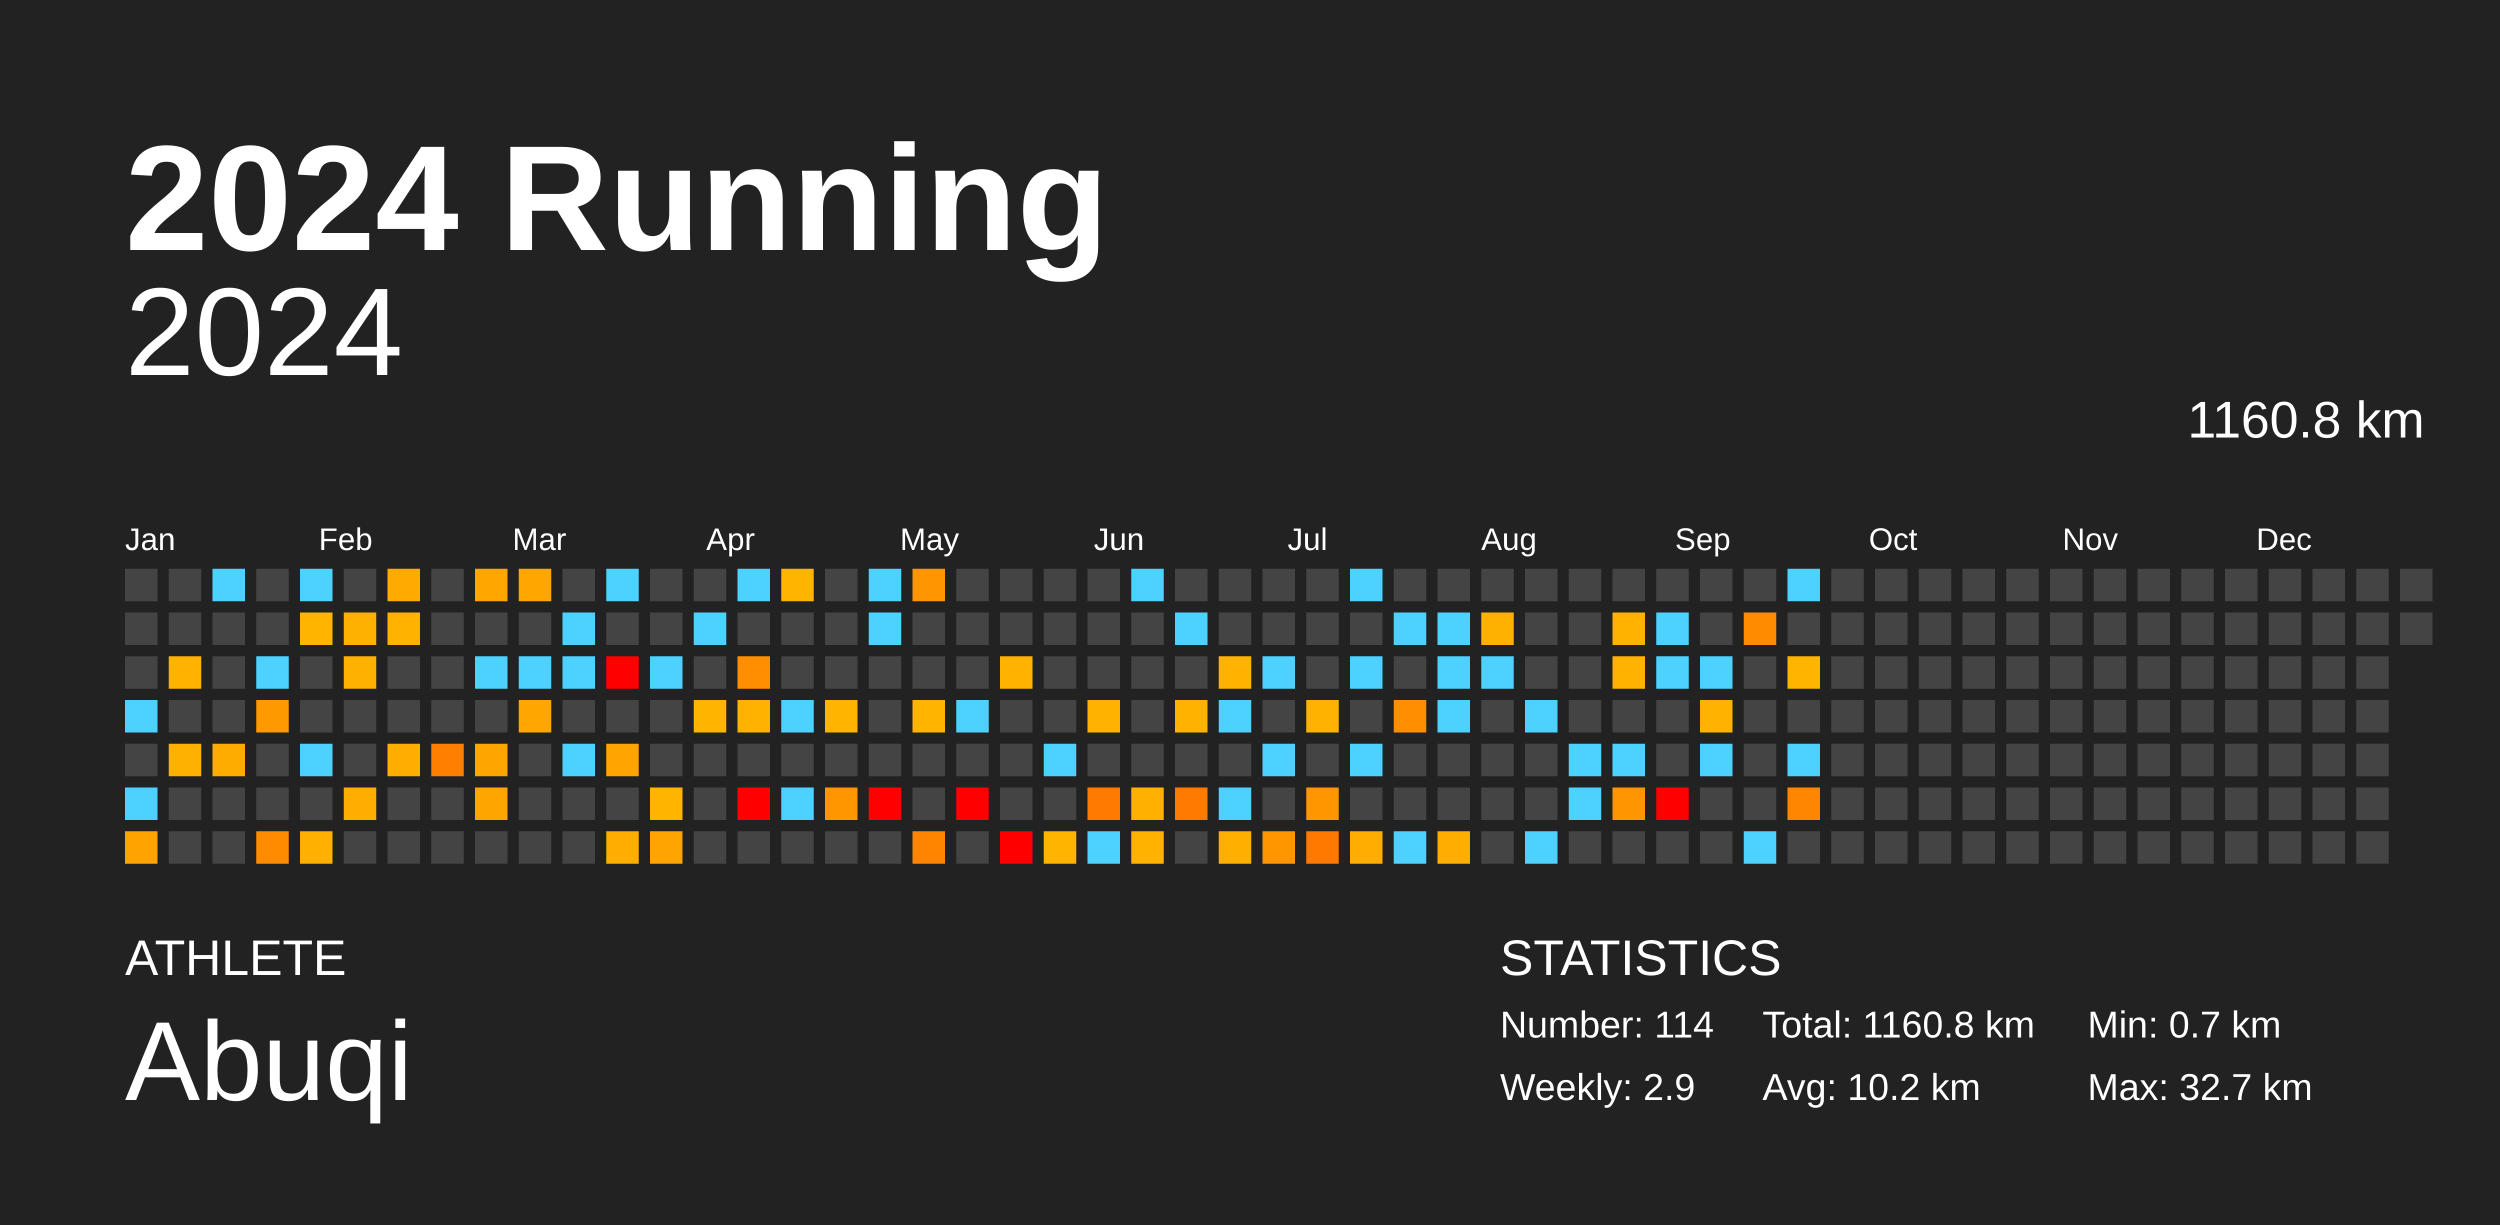
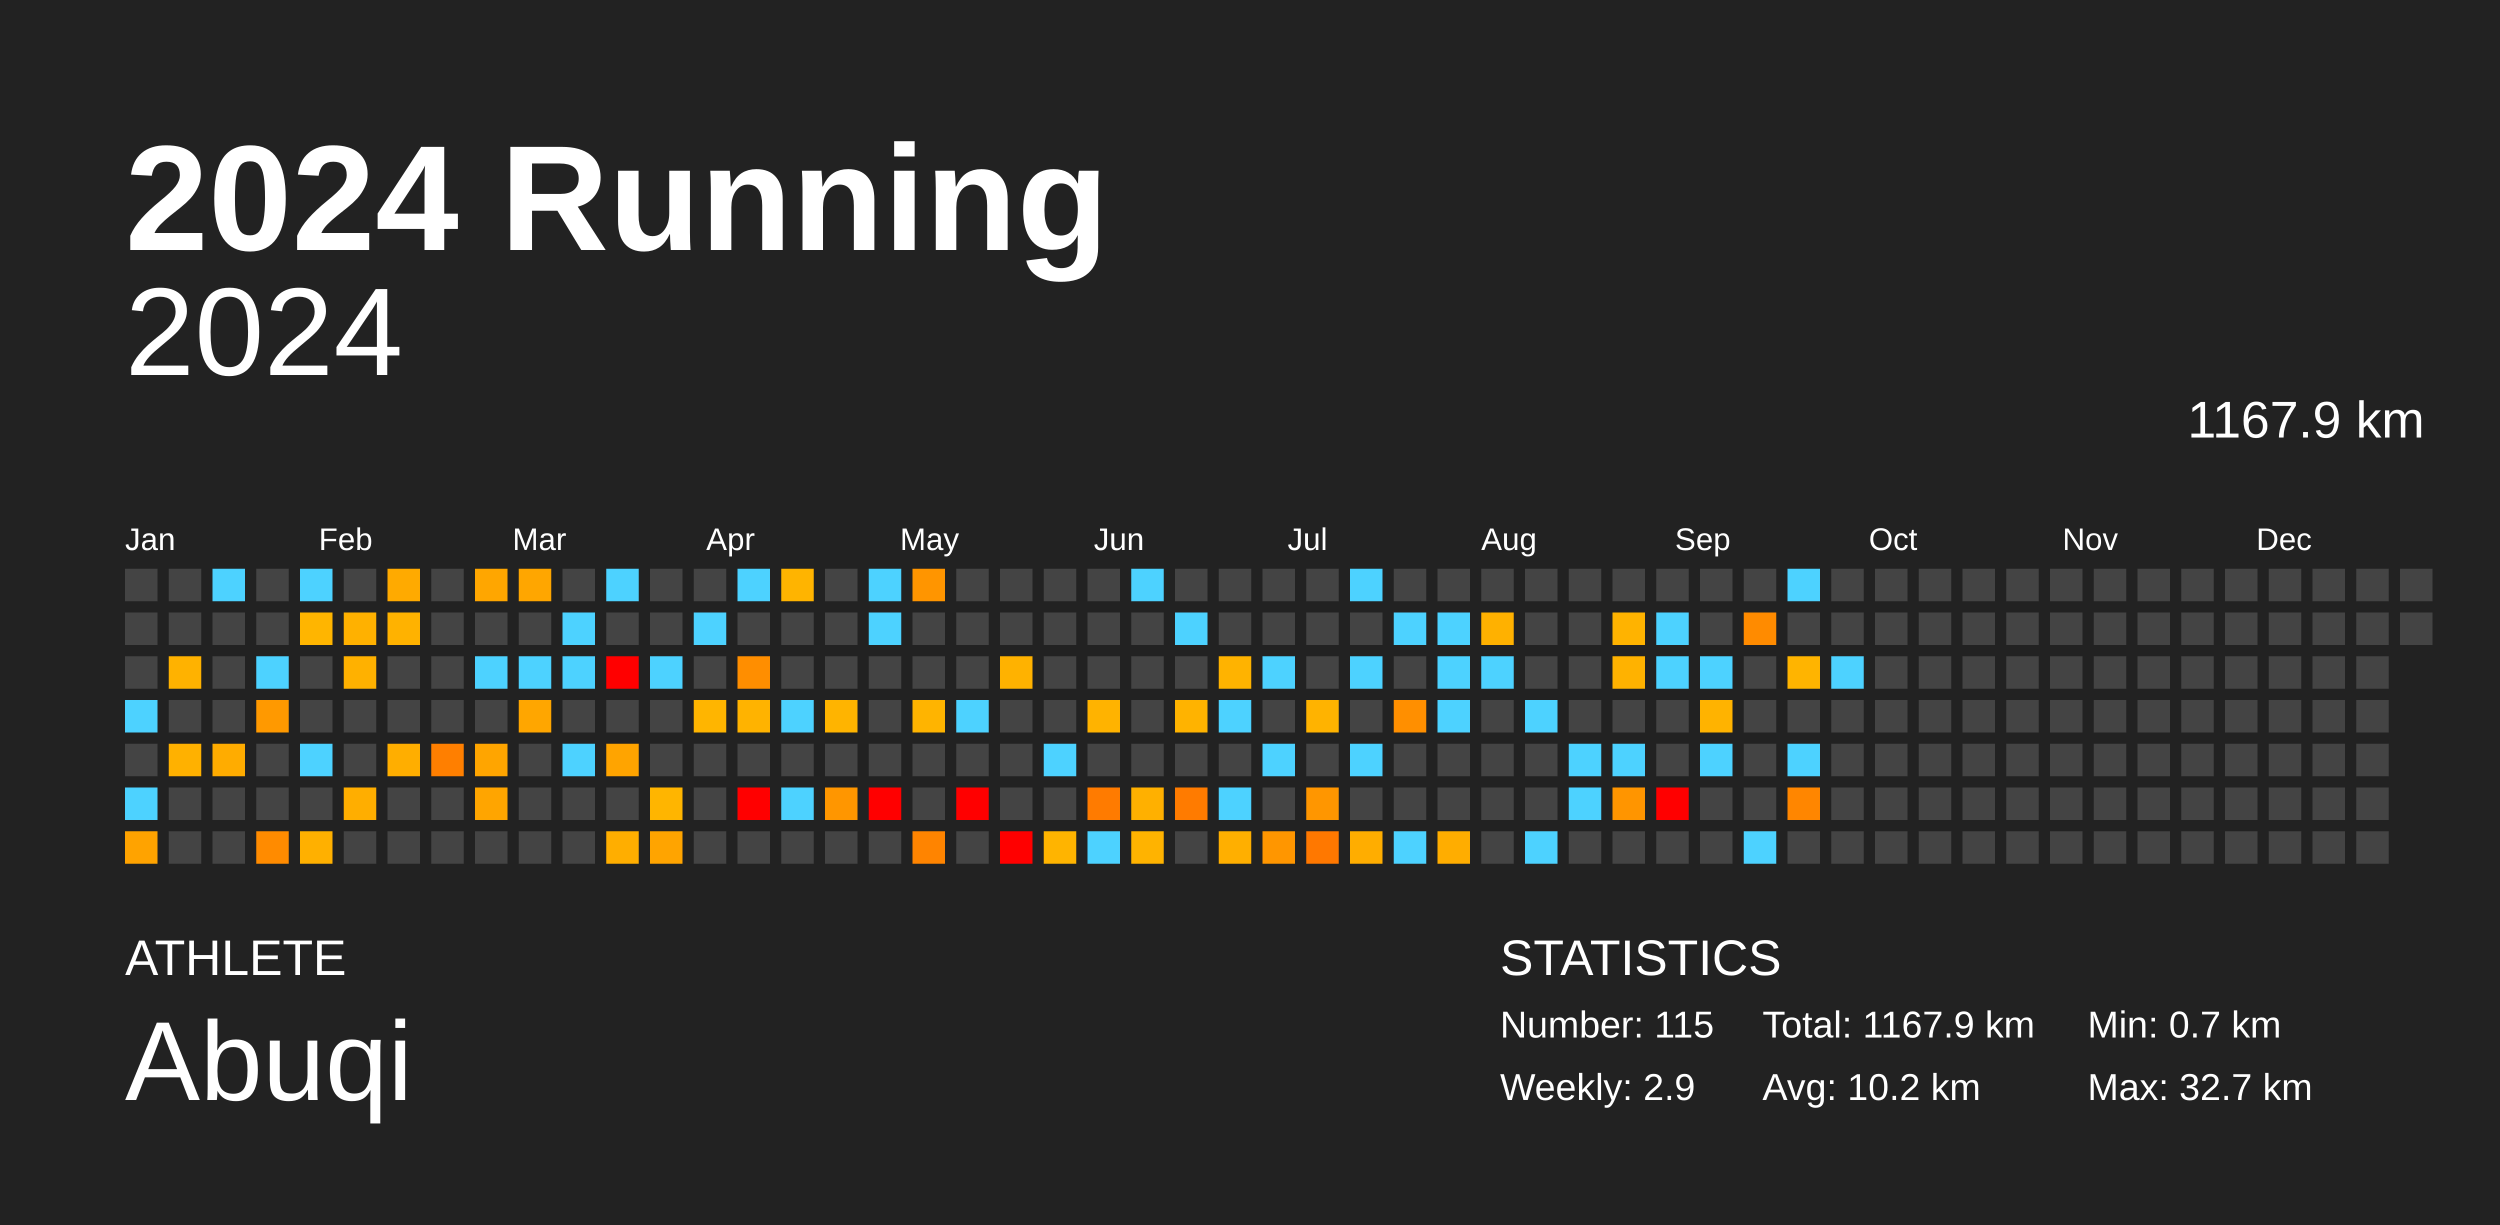
<svg xmlns="http://www.w3.org/2000/svg" baseProfile="full" height="98mm" version="1.1" viewBox="0,0,200,98" width="200mm">
  <defs />
  <rect fill="#222222" height="98" width="200" x="0" y="0" />
  <text fill="#FFFFFF" style="font-size:12px; font-family:Arial; font-weight:bold;" x="10" y="20">2024 Running</text>
  <text fill="#FFFFFF" style="font-size:4px; font-family:Arial" x="10" y="78">ATHLETE</text>
  <text fill="#FFFFFF" style="font-size:9px; font-family:Arial" x="10" y="88">Abuqi</text>
  <text fill="#FFFFFF" style="font-size:4px; font-family:Arial" x="120" y="78">STATISTICS</text>
-   <text fill="#FFFFFF" style="font-size:3px; font-family:Arial" x="120" y="83">Number: 114</text>
+   <text fill="#FFFFFF" style="font-size:3px; font-family:Arial" x="120" y="83">Number: 115</text>
  <text fill="#FFFFFF" style="font-size:3px; font-family:Arial" x="120" y="88">Weekly: 2.9</text>
-   <text fill="#FFFFFF" style="font-size:3px; font-family:Arial" x="141" y="83">Total: 1160.8 km</text>
+   <text fill="#FFFFFF" style="font-size:3px; font-family:Arial" x="141" y="83">Total: 1167.9 km</text>
  <text fill="#FFFFFF" style="font-size:3px; font-family:Arial" x="141" y="88">Avg: 10.2 km</text>
  <text fill="#FFFFFF" style="font-size:3px; font-family:Arial" x="167" y="83">Min: 0.7 km</text>
  <text fill="#FFFFFF" style="font-size:3px; font-family:Arial" x="167" y="88">Max: 32.7 km</text>
  <text alignment-baseline="hanging" fill="#FFFFFF" style="font-size:10.0px; font-family:Arial;" x="10" y="30">2024</text>
-   <text alignment-baseline="hanging" fill="#FFFFFF" style="font-size:4.125px; font-family:Arial;" x="175" y="35">1160.8 km</text>
+   <text alignment-baseline="hanging" fill="#FFFFFF" style="font-size:4.125px; font-family:Arial;" x="175" y="35">1167.9 km</text>
  <text fill="#FFFFFF" style="font-size:2.5px; font-family:Arial" x="10.0" y="44">Jan</text>
  <text fill="#FFFFFF" style="font-size:2.5px; font-family:Arial" x="25.5" y="44">Feb</text>
  <text fill="#FFFFFF" style="font-size:2.5px; font-family:Arial" x="41.0" y="44">Mar</text>
  <text fill="#FFFFFF" style="font-size:2.5px; font-family:Arial" x="56.5" y="44">Apr</text>
  <text fill="#FFFFFF" style="font-size:2.5px; font-family:Arial" x="72.0" y="44">May</text>
  <text fill="#FFFFFF" style="font-size:2.5px; font-family:Arial" x="87.5" y="44">Jun</text>
  <text fill="#FFFFFF" style="font-size:2.5px; font-family:Arial" x="103.0" y="44">Jul</text>
  <text fill="#FFFFFF" style="font-size:2.5px; font-family:Arial" x="118.5" y="44">Aug</text>
  <text fill="#FFFFFF" style="font-size:2.5px; font-family:Arial" x="134.0" y="44">Sep</text>
  <text fill="#FFFFFF" style="font-size:2.5px; font-family:Arial" x="149.5" y="44">Oct</text>
  <text fill="#FFFFFF" style="font-size:2.5px; font-family:Arial" x="165.0" y="44">Nov</text>
  <text fill="#FFFFFF" style="font-size:2.5px; font-family:Arial" x="180.5" y="44">Dec</text>
  <rect fill="#444444" height="2.6" width="2.6" x="10.0" y="45.5" />
  <rect fill="#444444" height="2.6" width="2.6" x="10.0" y="49.0" />
  <rect fill="#444444" height="2.6" width="2.6" x="10.0" y="52.5" />
  <rect fill="#4dd2ff" height="2.6" width="2.6" x="10.0" y="56.0" />
  <rect fill="#444444" height="2.6" width="2.6" x="10.0" y="59.5" />
  <rect fill="#4dd2ff" height="2.6" width="2.6" x="10.0" y="63.0" />
  <rect fill="#ffa300" height="2.6" width="2.6" x="10.0" y="66.5" />
  <rect fill="#444444" height="2.6" width="2.6" x="13.5" y="45.5" />
  <rect fill="#444444" height="2.6" width="2.6" x="13.5" y="49.0" />
  <rect fill="#ffb200" height="2.6" width="2.6" x="13.5" y="52.5" />
  <rect fill="#444444" height="2.6" width="2.6" x="13.5" y="56.0" />
  <rect fill="#ffb100" height="2.6" width="2.6" x="13.5" y="59.5" />
  <rect fill="#444444" height="2.6" width="2.6" x="13.5" y="63.0" />
  <rect fill="#444444" height="2.6" width="2.6" x="13.5" y="66.5" />
  <rect fill="#4dd2ff" height="2.6" width="2.6" x="17.0" y="45.5" />
  <rect fill="#444444" height="2.6" width="2.6" x="17.0" y="49.0" />
  <rect fill="#444444" height="2.6" width="2.6" x="17.0" y="52.5" />
  <rect fill="#444444" height="2.6" width="2.6" x="17.0" y="56.0" />
  <rect fill="#ffac00" height="2.6" width="2.6" x="17.0" y="59.5" />
  <rect fill="#444444" height="2.6" width="2.6" x="17.0" y="63.0" />
  <rect fill="#444444" height="2.6" width="2.6" x="17.0" y="66.5" />
  <rect fill="#444444" height="2.6" width="2.6" x="20.5" y="45.5" />
  <rect fill="#444444" height="2.6" width="2.6" x="20.5" y="49.0" />
  <rect fill="#4dd2ff" height="2.6" width="2.6" x="20.5" y="52.5" />
  <rect fill="#ff9900" height="2.6" width="2.6" x="20.5" y="56.0" />
  <rect fill="#444444" height="2.6" width="2.6" x="20.5" y="59.5" />
  <rect fill="#444444" height="2.6" width="2.6" x="20.5" y="63.0" />
  <rect fill="#ff8b00" height="2.6" width="2.6" x="20.5" y="66.5" />
  <rect fill="#4dd2ff" height="2.6" width="2.6" x="24.0" y="45.5" />
  <rect fill="#ffb500" height="2.6" width="2.6" x="24.0" y="49.0" />
  <rect fill="#444444" height="2.6" width="2.6" x="24.0" y="52.5" />
  <rect fill="#444444" height="2.6" width="2.6" x="24.0" y="56.0" />
  <rect fill="#4dd2ff" height="2.6" width="2.6" x="24.0" y="59.5" />
  <rect fill="#444444" height="2.6" width="2.6" x="24.0" y="63.0" />
  <rect fill="#ffb000" height="2.6" width="2.6" x="24.0" y="66.5" />
  <rect fill="#444444" height="2.6" width="2.6" x="27.5" y="45.5" />
  <rect fill="#ffb100" height="2.6" width="2.6" x="27.5" y="49.0" />
  <rect fill="#ffb100" height="2.6" width="2.6" x="27.5" y="52.5" />
  <rect fill="#444444" height="2.6" width="2.6" x="27.5" y="56.0" />
  <rect fill="#444444" height="2.6" width="2.6" x="27.5" y="59.5" />
  <rect fill="#ffae00" height="2.6" width="2.6" x="27.5" y="63.0" />
  <rect fill="#444444" height="2.6" width="2.6" x="27.5" y="66.5" />
  <rect fill="#ffaa00" height="2.6" width="2.6" x="31.0" y="45.5" />
  <rect fill="#ffb200" height="2.6" width="2.6" x="31.0" y="49.0" />
  <rect fill="#444444" height="2.6" width="2.6" x="31.0" y="52.5" />
  <rect fill="#444444" height="2.6" width="2.6" x="31.0" y="56.0" />
  <rect fill="#ffae00" height="2.6" width="2.6" x="31.0" y="59.5" />
  <rect fill="#444444" height="2.6" width="2.6" x="31.0" y="63.0" />
  <rect fill="#444444" height="2.6" width="2.6" x="31.0" y="66.5" />
  <rect fill="#444444" height="2.6" width="2.6" x="34.5" y="45.5" />
  <rect fill="#444444" height="2.6" width="2.6" x="34.5" y="49.0" />
  <rect fill="#444444" height="2.6" width="2.6" x="34.5" y="52.5" />
  <rect fill="#444444" height="2.6" width="2.6" x="34.5" y="56.0" />
  <rect fill="#ff7f00" height="2.6" width="2.6" x="34.5" y="59.5" />
  <rect fill="#444444" height="2.6" width="2.6" x="34.5" y="63.0" />
  <rect fill="#444444" height="2.6" width="2.6" x="34.5" y="66.5" />
  <rect fill="#ffa600" height="2.6" width="2.6" x="38.0" y="45.5" />
  <rect fill="#444444" height="2.6" width="2.6" x="38.0" y="49.0" />
  <rect fill="#4dd2ff" height="2.6" width="2.6" x="38.0" y="52.5" />
  <rect fill="#444444" height="2.6" width="2.6" x="38.0" y="56.0" />
  <rect fill="#ffa500" height="2.6" width="2.6" x="38.0" y="59.5" />
  <rect fill="#ffa500" height="2.6" width="2.6" x="38.0" y="63.0" />
  <rect fill="#444444" height="2.6" width="2.6" x="38.0" y="66.5" />
  <rect fill="#ffa600" height="2.6" width="2.6" x="41.5" y="45.5" />
  <rect fill="#444444" height="2.6" width="2.6" x="41.5" y="49.0" />
  <rect fill="#4dd2ff" height="2.6" width="2.6" x="41.5" y="52.5" />
  <rect fill="#ffa600" height="2.6" width="2.6" x="41.5" y="56.0" />
  <rect fill="#444444" height="2.6" width="2.6" x="41.5" y="59.5" />
  <rect fill="#444444" height="2.6" width="2.6" x="41.5" y="63.0" />
  <rect fill="#444444" height="2.6" width="2.6" x="41.5" y="66.5" />
  <rect fill="#444444" height="2.6" width="2.6" x="45.0" y="45.5" />
  <rect fill="#4dd2ff" height="2.6" width="2.6" x="45.0" y="49.0" />
  <rect fill="#4dd2ff" height="2.6" width="2.6" x="45.0" y="52.5" />
  <rect fill="#444444" height="2.6" width="2.6" x="45.0" y="56.0" />
  <rect fill="#4dd2ff" height="2.6" width="2.6" x="45.0" y="59.5" />
  <rect fill="#444444" height="2.6" width="2.6" x="45.0" y="63.0" />
  <rect fill="#444444" height="2.6" width="2.6" x="45.0" y="66.5" />
  <rect fill="#4dd2ff" height="2.6" width="2.6" x="48.5" y="45.5" />
  <rect fill="#444444" height="2.6" width="2.6" x="48.5" y="49.0" />
  <rect fill="red" height="2.6" width="2.6" x="48.5" y="52.5" />
  <rect fill="#444444" height="2.6" width="2.6" x="48.5" y="56.0" />
  <rect fill="#ffa400" height="2.6" width="2.6" x="48.5" y="59.5" />
  <rect fill="#444444" height="2.6" width="2.6" x="48.5" y="63.0" />
  <rect fill="#ffae00" height="2.6" width="2.6" x="48.5" y="66.5" />
  <rect fill="#444444" height="2.6" width="2.6" x="52.0" y="45.5" />
  <rect fill="#444444" height="2.6" width="2.6" x="52.0" y="49.0" />
  <rect fill="#4dd2ff" height="2.6" width="2.6" x="52.0" y="52.5" />
  <rect fill="#444444" height="2.6" width="2.6" x="52.0" y="56.0" />
  <rect fill="#444444" height="2.6" width="2.6" x="52.0" y="59.5" />
  <rect fill="#ffb500" height="2.6" width="2.6" x="52.0" y="63.0" />
  <rect fill="#ffa400" height="2.6" width="2.6" x="52.0" y="66.5" />
  <rect fill="#444444" height="2.6" width="2.6" x="55.5" y="45.5" />
  <rect fill="#4dd2ff" height="2.6" width="2.6" x="55.5" y="49.0" />
  <rect fill="#444444" height="2.6" width="2.6" x="55.5" y="52.5" />
  <rect fill="#ffb500" height="2.6" width="2.6" x="55.5" y="56.0" />
  <rect fill="#444444" height="2.6" width="2.6" x="55.5" y="59.5" />
  <rect fill="#444444" height="2.6" width="2.6" x="55.5" y="63.0" />
  <rect fill="#444444" height="2.6" width="2.6" x="55.5" y="66.5" />
  <rect fill="#4dd2ff" height="2.6" width="2.6" x="59.0" y="45.5" />
  <rect fill="#444444" height="2.6" width="2.6" x="59.0" y="49.0" />
  <rect fill="#ff8e00" height="2.6" width="2.6" x="59.0" y="52.5" />
  <rect fill="#ffb300" height="2.6" width="2.6" x="59.0" y="56.0" />
  <rect fill="#444444" height="2.6" width="2.6" x="59.0" y="59.5" />
  <rect fill="red" height="2.6" width="2.6" x="59.0" y="63.0" />
  <rect fill="#444444" height="2.6" width="2.6" x="59.0" y="66.5" />
  <rect fill="#ffb400" height="2.6" width="2.6" x="62.5" y="45.5" />
  <rect fill="#444444" height="2.6" width="2.6" x="62.5" y="49.0" />
  <rect fill="#444444" height="2.6" width="2.6" x="62.5" y="52.5" />
  <rect fill="#4dd2ff" height="2.6" width="2.6" x="62.5" y="56.0" />
  <rect fill="#444444" height="2.6" width="2.6" x="62.5" y="59.5" />
  <rect fill="#4dd2ff" height="2.6" width="2.6" x="62.5" y="63.0" />
  <rect fill="#444444" height="2.6" width="2.6" x="62.5" y="66.5" />
  <rect fill="#444444" height="2.6" width="2.6" x="66.0" y="45.5" />
  <rect fill="#444444" height="2.6" width="2.6" x="66.0" y="49.0" />
  <rect fill="#444444" height="2.6" width="2.6" x="66.0" y="52.5" />
  <rect fill="#ffb400" height="2.6" width="2.6" x="66.0" y="56.0" />
  <rect fill="#444444" height="2.6" width="2.6" x="66.0" y="59.5" />
  <rect fill="#ff9600" height="2.6" width="2.6" x="66.0" y="63.0" />
  <rect fill="#444444" height="2.6" width="2.6" x="66.0" y="66.5" />
  <rect fill="#4dd2ff" height="2.6" width="2.6" x="69.5" y="45.5" />
  <rect fill="#4dd2ff" height="2.6" width="2.6" x="69.5" y="49.0" />
  <rect fill="#444444" height="2.6" width="2.6" x="69.5" y="52.5" />
  <rect fill="#444444" height="2.6" width="2.6" x="69.5" y="56.0" />
  <rect fill="#444444" height="2.6" width="2.6" x="69.5" y="59.5" />
  <rect fill="red" height="2.6" width="2.6" x="69.5" y="63.0" />
  <rect fill="#444444" height="2.6" width="2.6" x="69.5" y="66.5" />
  <rect fill="#ff9500" height="2.6" width="2.6" x="73.0" y="45.5" />
  <rect fill="#444444" height="2.6" width="2.6" x="73.0" y="49.0" />
  <rect fill="#444444" height="2.6" width="2.6" x="73.0" y="52.5" />
  <rect fill="#ffb400" height="2.6" width="2.6" x="73.0" y="56.0" />
  <rect fill="#444444" height="2.6" width="2.6" x="73.0" y="59.5" />
  <rect fill="#444444" height="2.6" width="2.6" x="73.0" y="63.0" />
  <rect fill="#ff8400" height="2.6" width="2.6" x="73.0" y="66.5" />
  <rect fill="#444444" height="2.6" width="2.6" x="76.5" y="45.5" />
  <rect fill="#444444" height="2.6" width="2.6" x="76.5" y="49.0" />
  <rect fill="#444444" height="2.6" width="2.6" x="76.5" y="52.5" />
  <rect fill="#4dd2ff" height="2.6" width="2.6" x="76.5" y="56.0" />
  <rect fill="#444444" height="2.6" width="2.6" x="76.5" y="59.5" />
  <rect fill="red" height="2.6" width="2.6" x="76.5" y="63.0" />
  <rect fill="#444444" height="2.6" width="2.6" x="76.5" y="66.5" />
  <rect fill="#444444" height="2.6" width="2.6" x="80.0" y="45.5" />
  <rect fill="#444444" height="2.6" width="2.6" x="80.0" y="49.0" />
  <rect fill="#ffb200" height="2.6" width="2.6" x="80.0" y="52.5" />
  <rect fill="#444444" height="2.6" width="2.6" x="80.0" y="56.0" />
  <rect fill="#444444" height="2.6" width="2.6" x="80.0" y="59.5" />
  <rect fill="#444444" height="2.6" width="2.6" x="80.0" y="63.0" />
  <rect fill="red" height="2.6" width="2.6" x="80.0" y="66.5" />
  <rect fill="#444444" height="2.6" width="2.6" x="83.5" y="45.5" />
  <rect fill="#444444" height="2.6" width="2.6" x="83.5" y="49.0" />
  <rect fill="#444444" height="2.6" width="2.6" x="83.5" y="52.5" />
  <rect fill="#444444" height="2.6" width="2.6" x="83.5" y="56.0" />
  <rect fill="#4dd2ff" height="2.6" width="2.6" x="83.5" y="59.5" />
  <rect fill="#444444" height="2.6" width="2.6" x="83.5" y="63.0" />
  <rect fill="#ffb400" height="2.6" width="2.6" x="83.5" y="66.5" />
  <rect fill="#444444" height="2.6" width="2.6" x="87.0" y="45.5" />
  <rect fill="#444444" height="2.6" width="2.6" x="87.0" y="49.0" />
  <rect fill="#444444" height="2.6" width="2.6" x="87.0" y="52.5" />
  <rect fill="#ffb300" height="2.6" width="2.6" x="87.0" y="56.0" />
  <rect fill="#444444" height="2.6" width="2.6" x="87.0" y="59.5" />
  <rect fill="#ff7b00" height="2.6" width="2.6" x="87.0" y="63.0" />
  <rect fill="#4dd2ff" height="2.6" width="2.6" x="87.0" y="66.5" />
  <rect fill="#4dd2ff" height="2.6" width="2.6" x="90.5" y="45.5" />
  <rect fill="#444444" height="2.6" width="2.6" x="90.5" y="49.0" />
  <rect fill="#444444" height="2.6" width="2.6" x="90.5" y="52.5" />
  <rect fill="#444444" height="2.6" width="2.6" x="90.5" y="56.0" />
  <rect fill="#444444" height="2.6" width="2.6" x="90.5" y="59.5" />
  <rect fill="#ffb000" height="2.6" width="2.6" x="90.5" y="63.0" />
  <rect fill="#ffb300" height="2.6" width="2.6" x="90.5" y="66.5" />
  <rect fill="#444444" height="2.6" width="2.6" x="94.0" y="45.5" />
  <rect fill="#4dd2ff" height="2.6" width="2.6" x="94.0" y="49.0" />
  <rect fill="#444444" height="2.6" width="2.6" x="94.0" y="52.5" />
  <rect fill="#ffb300" height="2.6" width="2.6" x="94.0" y="56.0" />
  <rect fill="#444444" height="2.6" width="2.6" x="94.0" y="59.5" />
  <rect fill="#ff7b00" height="2.6" width="2.6" x="94.0" y="63.0" />
  <rect fill="#444444" height="2.6" width="2.6" x="94.0" y="66.5" />
  <rect fill="#444444" height="2.6" width="2.6" x="97.5" y="45.5" />
  <rect fill="#444444" height="2.6" width="2.6" x="97.5" y="49.0" />
  <rect fill="#ffb300" height="2.6" width="2.6" x="97.5" y="52.5" />
  <rect fill="#4dd2ff" height="2.6" width="2.6" x="97.5" y="56.0" />
  <rect fill="#444444" height="2.6" width="2.6" x="97.5" y="59.5" />
  <rect fill="#4dd2ff" height="2.6" width="2.6" x="97.5" y="63.0" />
  <rect fill="#ffaf00" height="2.6" width="2.6" x="97.5" y="66.5" />
  <rect fill="#444444" height="2.6" width="2.6" x="101.0" y="45.5" />
  <rect fill="#444444" height="2.6" width="2.6" x="101.0" y="49.0" />
  <rect fill="#4dd2ff" height="2.6" width="2.6" x="101.0" y="52.5" />
  <rect fill="#444444" height="2.6" width="2.6" x="101.0" y="56.0" />
  <rect fill="#4dd2ff" height="2.6" width="2.6" x="101.0" y="59.5" />
  <rect fill="#444444" height="2.6" width="2.6" x="101.0" y="63.0" />
  <rect fill="#ff9600" height="2.6" width="2.6" x="101.0" y="66.5" />
  <rect fill="#444444" height="2.6" width="2.6" x="104.5" y="45.5" />
  <rect fill="#444444" height="2.6" width="2.6" x="104.5" y="49.0" />
  <rect fill="#444444" height="2.6" width="2.6" x="104.5" y="52.5" />
  <rect fill="#ffb300" height="2.6" width="2.6" x="104.5" y="56.0" />
  <rect fill="#444444" height="2.6" width="2.6" x="104.5" y="59.5" />
  <rect fill="#ff9600" height="2.6" width="2.6" x="104.5" y="63.0" />
  <rect fill="#ff7800" height="2.6" width="2.6" x="104.5" y="66.5" />
  <rect fill="#4dd2ff" height="2.6" width="2.6" x="108.0" y="45.5" />
  <rect fill="#444444" height="2.6" width="2.6" x="108.0" y="49.0" />
  <rect fill="#4dd2ff" height="2.6" width="2.6" x="108.0" y="52.5" />
  <rect fill="#444444" height="2.6" width="2.6" x="108.0" y="56.0" />
  <rect fill="#4dd2ff" height="2.6" width="2.6" x="108.0" y="59.5" />
  <rect fill="#444444" height="2.6" width="2.6" x="108.0" y="63.0" />
  <rect fill="#ffad00" height="2.6" width="2.6" x="108.0" y="66.5" />
  <rect fill="#444444" height="2.6" width="2.6" x="111.5" y="45.5" />
  <rect fill="#4dd2ff" height="2.6" width="2.6" x="111.5" y="49.0" />
  <rect fill="#444444" height="2.6" width="2.6" x="111.5" y="52.5" />
  <rect fill="#ff8f00" height="2.6" width="2.6" x="111.5" y="56.0" />
  <rect fill="#444444" height="2.6" width="2.6" x="111.5" y="59.5" />
  <rect fill="#444444" height="2.6" width="2.6" x="111.5" y="63.0" />
  <rect fill="#4dd2ff" height="2.6" width="2.6" x="111.5" y="66.5" />
  <rect fill="#444444" height="2.6" width="2.6" x="115.0" y="45.5" />
  <rect fill="#4dd2ff" height="2.6" width="2.6" x="115.0" y="49.0" />
  <rect fill="#4dd2ff" height="2.6" width="2.6" x="115.0" y="52.5" />
  <rect fill="#4dd2ff" height="2.6" width="2.6" x="115.0" y="56.0" />
  <rect fill="#444444" height="2.6" width="2.6" x="115.0" y="59.5" />
  <rect fill="#444444" height="2.6" width="2.6" x="115.0" y="63.0" />
  <rect fill="#ffad00" height="2.6" width="2.6" x="115.0" y="66.5" />
  <rect fill="#444444" height="2.6" width="2.6" x="118.5" y="45.5" />
  <rect fill="#ffb100" height="2.6" width="2.6" x="118.5" y="49.0" />
  <rect fill="#4dd2ff" height="2.6" width="2.6" x="118.5" y="52.5" />
  <rect fill="#444444" height="2.6" width="2.6" x="118.5" y="56.0" />
  <rect fill="#444444" height="2.6" width="2.6" x="118.5" y="59.5" />
  <rect fill="#444444" height="2.6" width="2.6" x="118.5" y="63.0" />
  <rect fill="#444444" height="2.6" width="2.6" x="118.5" y="66.5" />
  <rect fill="#444444" height="2.6" width="2.6" x="122.0" y="45.5" />
  <rect fill="#444444" height="2.6" width="2.6" x="122.0" y="49.0" />
  <rect fill="#444444" height="2.6" width="2.6" x="122.0" y="52.5" />
  <rect fill="#4dd2ff" height="2.6" width="2.6" x="122.0" y="56.0" />
  <rect fill="#444444" height="2.6" width="2.6" x="122.0" y="59.5" />
  <rect fill="#444444" height="2.6" width="2.6" x="122.0" y="63.0" />
  <rect fill="#4dd2ff" height="2.6" width="2.6" x="122.0" y="66.5" />
  <rect fill="#444444" height="2.6" width="2.6" x="125.5" y="45.5" />
  <rect fill="#444444" height="2.6" width="2.6" x="125.5" y="49.0" />
  <rect fill="#444444" height="2.6" width="2.6" x="125.5" y="52.5" />
  <rect fill="#444444" height="2.6" width="2.6" x="125.5" y="56.0" />
  <rect fill="#4dd2ff" height="2.6" width="2.6" x="125.5" y="59.5" />
  <rect fill="#4dd2ff" height="2.6" width="2.6" x="125.5" y="63.0" />
  <rect fill="#444444" height="2.6" width="2.6" x="125.5" y="66.5" />
  <rect fill="#444444" height="2.6" width="2.6" x="129.0" y="45.5" />
  <rect fill="#ffb300" height="2.6" width="2.6" x="129.0" y="49.0" />
  <rect fill="#ffb200" height="2.6" width="2.6" x="129.0" y="52.5" />
  <rect fill="#444444" height="2.6" width="2.6" x="129.0" y="56.0" />
  <rect fill="#4dd2ff" height="2.6" width="2.6" x="129.0" y="59.5" />
  <rect fill="#ff9500" height="2.6" width="2.6" x="129.0" y="63.0" />
  <rect fill="#444444" height="2.6" width="2.6" x="129.0" y="66.5" />
  <rect fill="#444444" height="2.6" width="2.6" x="132.5" y="45.5" />
  <rect fill="#4dd2ff" height="2.6" width="2.6" x="132.5" y="49.0" />
  <rect fill="#4dd2ff" height="2.6" width="2.6" x="132.5" y="52.5" />
  <rect fill="#444444" height="2.6" width="2.6" x="132.5" y="56.0" />
  <rect fill="#444444" height="2.6" width="2.6" x="132.5" y="59.5" />
  <rect fill="red" height="2.6" width="2.6" x="132.5" y="63.0" />
  <rect fill="#444444" height="2.6" width="2.6" x="132.5" y="66.5" />
  <rect fill="#444444" height="2.6" width="2.6" x="136.0" y="45.5" />
  <rect fill="#444444" height="2.6" width="2.6" x="136.0" y="49.0" />
  <rect fill="#4dd2ff" height="2.6" width="2.6" x="136.0" y="52.5" />
  <rect fill="#ffb300" height="2.6" width="2.6" x="136.0" y="56.0" />
  <rect fill="#4dd2ff" height="2.6" width="2.6" x="136.0" y="59.5" />
  <rect fill="#444444" height="2.6" width="2.6" x="136.0" y="63.0" />
  <rect fill="#444444" height="2.6" width="2.6" x="136.0" y="66.5" />
  <rect fill="#444444" height="2.6" width="2.6" x="139.5" y="45.5" />
  <rect fill="#ff8b00" height="2.6" width="2.6" x="139.5" y="49.0" />
  <rect fill="#444444" height="2.6" width="2.6" x="139.5" y="52.5" />
  <rect fill="#444444" height="2.6" width="2.6" x="139.5" y="56.0" />
  <rect fill="#444444" height="2.6" width="2.6" x="139.5" y="59.5" />
  <rect fill="#444444" height="2.6" width="2.6" x="139.5" y="63.0" />
  <rect fill="#4dd2ff" height="2.6" width="2.6" x="139.5" y="66.5" />
  <rect fill="#4dd2ff" height="2.6" width="2.6" x="143.0" y="45.5" />
  <rect fill="#444444" height="2.6" width="2.6" x="143.0" y="49.0" />
  <rect fill="#ffb400" height="2.6" width="2.6" x="143.0" y="52.5" />
  <rect fill="#444444" height="2.6" width="2.6" x="143.0" y="56.0" />
  <rect fill="#4dd2ff" height="2.6" width="2.6" x="143.0" y="59.5" />
  <rect fill="#ff8600" height="2.6" width="2.6" x="143.0" y="63.0" />
  <rect fill="#444444" height="2.6" width="2.6" x="143.0" y="66.5" />
  <rect fill="#444444" height="2.6" width="2.6" x="146.5" y="45.5" />
  <rect fill="#444444" height="2.6" width="2.6" x="146.5" y="49.0" />
-   <rect fill="#444444" height="2.6" width="2.6" x="146.5" y="52.5" />
+   <rect fill="#4dd2ff" height="2.6" width="2.6" x="146.5" y="52.5" />
  <rect fill="#444444" height="2.6" width="2.6" x="146.5" y="56.0" />
  <rect fill="#444444" height="2.6" width="2.6" x="146.5" y="59.5" />
  <rect fill="#444444" height="2.6" width="2.6" x="146.5" y="63.0" />
  <rect fill="#444444" height="2.6" width="2.6" x="146.5" y="66.5" />
  <rect fill="#444444" height="2.6" width="2.6" x="150.0" y="45.5" />
  <rect fill="#444444" height="2.6" width="2.6" x="150.0" y="49.0" />
  <rect fill="#444444" height="2.6" width="2.6" x="150.0" y="52.5" />
  <rect fill="#444444" height="2.6" width="2.6" x="150.0" y="56.0" />
  <rect fill="#444444" height="2.6" width="2.6" x="150.0" y="59.5" />
  <rect fill="#444444" height="2.6" width="2.6" x="150.0" y="63.0" />
  <rect fill="#444444" height="2.6" width="2.6" x="150.0" y="66.5" />
  <rect fill="#444444" height="2.6" width="2.6" x="153.5" y="45.5" />
  <rect fill="#444444" height="2.6" width="2.6" x="153.5" y="49.0" />
  <rect fill="#444444" height="2.6" width="2.6" x="153.5" y="52.5" />
  <rect fill="#444444" height="2.6" width="2.6" x="153.5" y="56.0" />
  <rect fill="#444444" height="2.6" width="2.6" x="153.5" y="59.5" />
  <rect fill="#444444" height="2.6" width="2.6" x="153.5" y="63.0" />
  <rect fill="#444444" height="2.6" width="2.6" x="153.5" y="66.5" />
  <rect fill="#444444" height="2.6" width="2.6" x="157.0" y="45.5" />
  <rect fill="#444444" height="2.6" width="2.6" x="157.0" y="49.0" />
  <rect fill="#444444" height="2.6" width="2.6" x="157.0" y="52.5" />
  <rect fill="#444444" height="2.6" width="2.6" x="157.0" y="56.0" />
  <rect fill="#444444" height="2.6" width="2.6" x="157.0" y="59.5" />
  <rect fill="#444444" height="2.6" width="2.6" x="157.0" y="63.0" />
  <rect fill="#444444" height="2.6" width="2.6" x="157.0" y="66.5" />
  <rect fill="#444444" height="2.6" width="2.6" x="160.5" y="45.5" />
  <rect fill="#444444" height="2.6" width="2.6" x="160.5" y="49.0" />
  <rect fill="#444444" height="2.6" width="2.6" x="160.5" y="52.5" />
  <rect fill="#444444" height="2.6" width="2.6" x="160.5" y="56.0" />
  <rect fill="#444444" height="2.6" width="2.6" x="160.5" y="59.5" />
  <rect fill="#444444" height="2.6" width="2.6" x="160.5" y="63.0" />
  <rect fill="#444444" height="2.6" width="2.6" x="160.5" y="66.5" />
  <rect fill="#444444" height="2.6" width="2.6" x="164.0" y="45.5" />
  <rect fill="#444444" height="2.6" width="2.6" x="164.0" y="49.0" />
  <rect fill="#444444" height="2.6" width="2.6" x="164.0" y="52.5" />
  <rect fill="#444444" height="2.6" width="2.6" x="164.0" y="56.0" />
  <rect fill="#444444" height="2.6" width="2.6" x="164.0" y="59.5" />
  <rect fill="#444444" height="2.6" width="2.6" x="164.0" y="63.0" />
  <rect fill="#444444" height="2.6" width="2.6" x="164.0" y="66.5" />
  <rect fill="#444444" height="2.6" width="2.6" x="167.5" y="45.5" />
  <rect fill="#444444" height="2.6" width="2.6" x="167.5" y="49.0" />
  <rect fill="#444444" height="2.6" width="2.6" x="167.5" y="52.5" />
  <rect fill="#444444" height="2.6" width="2.6" x="167.5" y="56.0" />
  <rect fill="#444444" height="2.6" width="2.6" x="167.5" y="59.5" />
  <rect fill="#444444" height="2.6" width="2.6" x="167.5" y="63.0" />
  <rect fill="#444444" height="2.6" width="2.6" x="167.5" y="66.5" />
  <rect fill="#444444" height="2.6" width="2.6" x="171.0" y="45.5" />
  <rect fill="#444444" height="2.6" width="2.6" x="171.0" y="49.0" />
  <rect fill="#444444" height="2.6" width="2.6" x="171.0" y="52.5" />
  <rect fill="#444444" height="2.6" width="2.6" x="171.0" y="56.0" />
  <rect fill="#444444" height="2.6" width="2.6" x="171.0" y="59.5" />
  <rect fill="#444444" height="2.6" width="2.6" x="171.0" y="63.0" />
  <rect fill="#444444" height="2.6" width="2.6" x="171.0" y="66.5" />
  <rect fill="#444444" height="2.6" width="2.6" x="174.5" y="45.5" />
  <rect fill="#444444" height="2.6" width="2.6" x="174.5" y="49.0" />
  <rect fill="#444444" height="2.6" width="2.6" x="174.5" y="52.5" />
  <rect fill="#444444" height="2.6" width="2.6" x="174.5" y="56.0" />
  <rect fill="#444444" height="2.6" width="2.6" x="174.5" y="59.5" />
  <rect fill="#444444" height="2.6" width="2.6" x="174.5" y="63.0" />
  <rect fill="#444444" height="2.6" width="2.6" x="174.5" y="66.5" />
  <rect fill="#444444" height="2.6" width="2.6" x="178.0" y="45.5" />
  <rect fill="#444444" height="2.6" width="2.6" x="178.0" y="49.0" />
  <rect fill="#444444" height="2.6" width="2.6" x="178.0" y="52.5" />
  <rect fill="#444444" height="2.6" width="2.6" x="178.0" y="56.0" />
  <rect fill="#444444" height="2.6" width="2.6" x="178.0" y="59.5" />
  <rect fill="#444444" height="2.6" width="2.6" x="178.0" y="63.0" />
  <rect fill="#444444" height="2.6" width="2.6" x="178.0" y="66.5" />
  <rect fill="#444444" height="2.6" width="2.6" x="181.5" y="45.5" />
  <rect fill="#444444" height="2.6" width="2.6" x="181.5" y="49.0" />
  <rect fill="#444444" height="2.6" width="2.6" x="181.5" y="52.5" />
  <rect fill="#444444" height="2.6" width="2.6" x="181.5" y="56.0" />
  <rect fill="#444444" height="2.6" width="2.6" x="181.5" y="59.5" />
  <rect fill="#444444" height="2.6" width="2.6" x="181.5" y="63.0" />
  <rect fill="#444444" height="2.6" width="2.6" x="181.5" y="66.5" />
  <rect fill="#444444" height="2.6" width="2.6" x="185.0" y="45.5" />
  <rect fill="#444444" height="2.6" width="2.6" x="185.0" y="49.0" />
  <rect fill="#444444" height="2.6" width="2.6" x="185.0" y="52.5" />
  <rect fill="#444444" height="2.6" width="2.6" x="185.0" y="56.0" />
  <rect fill="#444444" height="2.6" width="2.6" x="185.0" y="59.5" />
  <rect fill="#444444" height="2.6" width="2.6" x="185.0" y="63.0" />
  <rect fill="#444444" height="2.6" width="2.6" x="185.0" y="66.5" />
  <rect fill="#444444" height="2.6" width="2.6" x="188.5" y="45.5" />
  <rect fill="#444444" height="2.6" width="2.6" x="188.5" y="49.0" />
  <rect fill="#444444" height="2.6" width="2.6" x="188.5" y="52.5" />
  <rect fill="#444444" height="2.6" width="2.6" x="188.5" y="56.0" />
  <rect fill="#444444" height="2.6" width="2.6" x="188.5" y="59.5" />
  <rect fill="#444444" height="2.6" width="2.6" x="188.5" y="63.0" />
  <rect fill="#444444" height="2.6" width="2.6" x="188.5" y="66.5" />
  <rect fill="#444444" height="2.6" width="2.6" x="192.0" y="45.5" />
  <rect fill="#444444" height="2.6" width="2.6" x="192.0" y="49.0" />
</svg>
